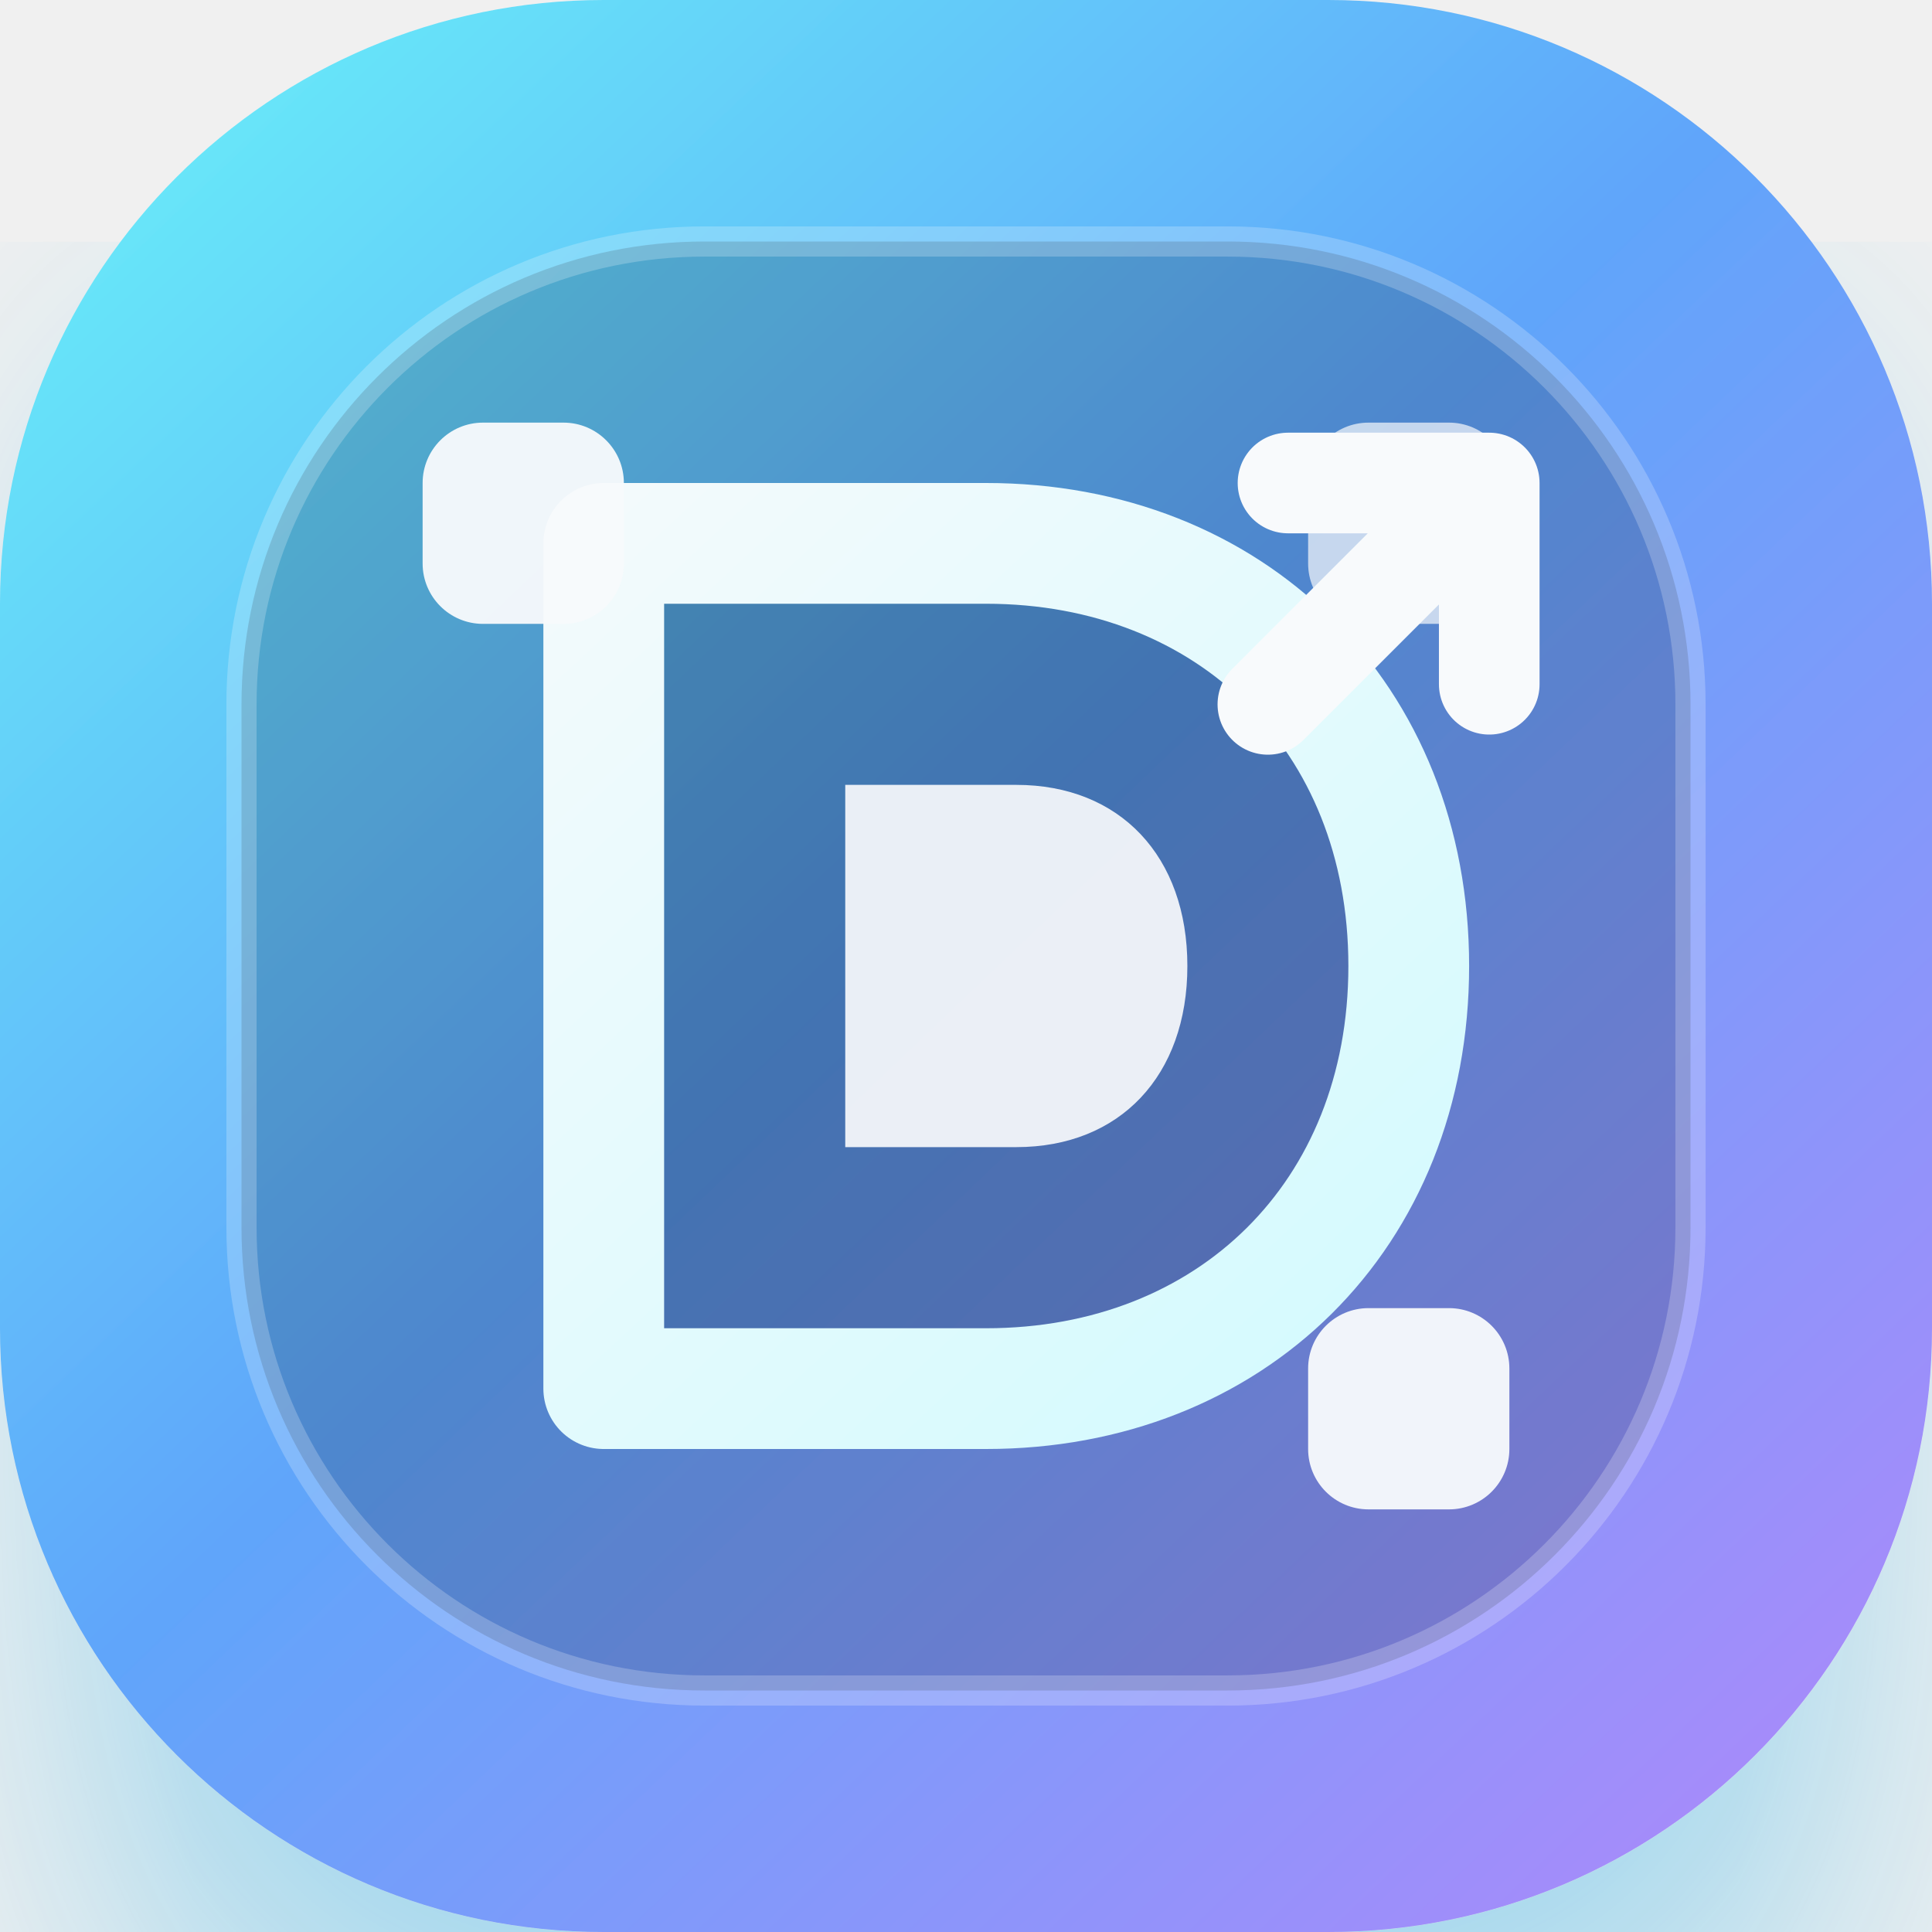
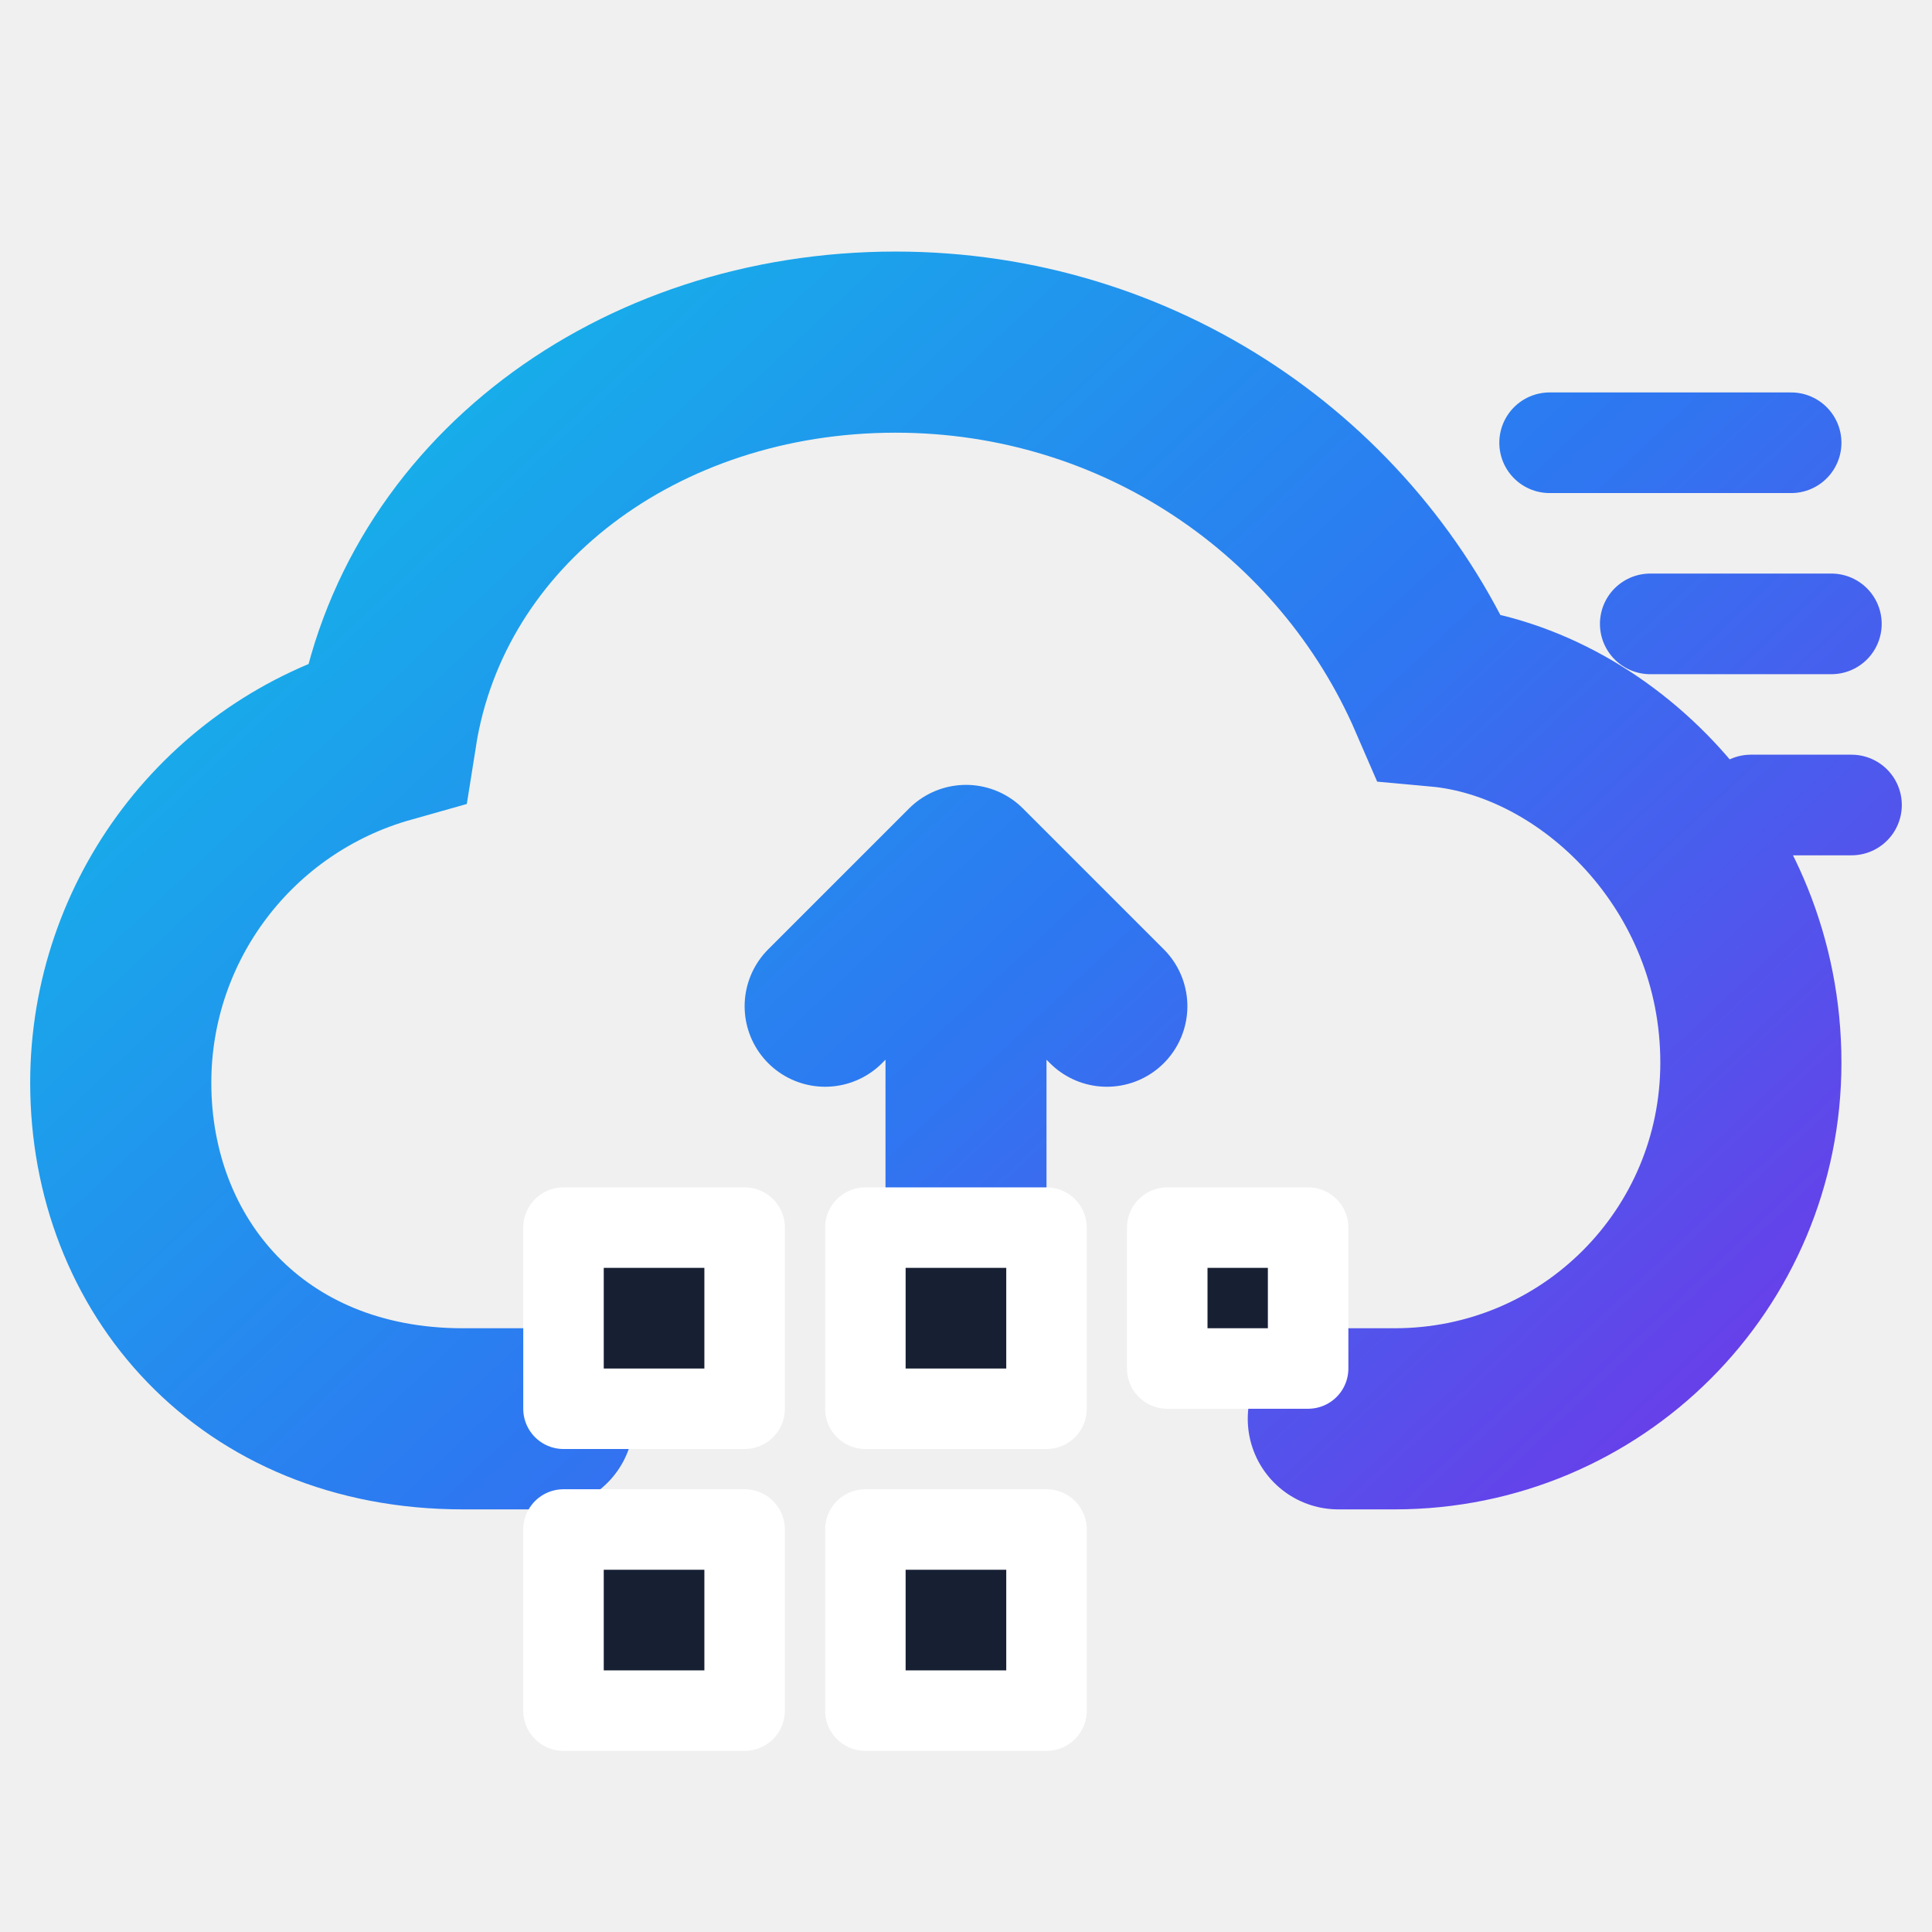
<svg xmlns="http://www.w3.org/2000/svg" width="96" height="96" viewBox="0 0 96 96" fill="none" role="img" aria-label="DropQR">
  <defs>
-     <linearGradient id="bg" x1="8" y1="6" x2="88" y2="90" gradientUnits="userSpaceOnUse">
-       <stop stop-color="#67E8F9" />
-       <stop offset="0.46" stop-color="#60A5FA" />
-       <stop offset="1" stop-color="#A78BFA" />
+     <linearGradient id="g" x1="16" y1="14" x2="80" y2="82" gradientUnits="userSpaceOnUse">
+       <stop stop-color="#12B9E8" />
+       <stop offset=".52" stop-color="#2D78F1" />
+       <stop offset="1" stop-color="#7037E8" />
    </linearGradient>
-     <linearGradient id="stroke" x1="22" y1="20" x2="74" y2="76" gradientUnits="userSpaceOnUse">
-       <stop stop-color="#F8FAFC" />
-       <stop offset="1" stop-color="#CFFAFE" />
-     </linearGradient>
-     <filter id="shadow" x="-18" y="-14" width="132" height="132" filterUnits="userSpaceOnUse" color-interpolation-filters="sRGB">
-       <feDropShadow dx="0" dy="12" stdDeviation="12" flood-color="#0EA5E9" flood-opacity="0.34" />
-     </filter>
  </defs>
-   <rect width="96" height="96" rx="30" fill="url(#bg)" filter="url(#shadow)" />
-   <rect x="12" y="12" width="72" height="72" rx="23" fill="#06111F" fill-opacity="0.20" stroke="white" stroke-opacity="0.22" stroke-width="1.5" />
-   <path d="M30 27H49C61.15 27 70 35.6 70 48C70 60.4 61.15 69 49 69H30V27Z" fill="#06111F" fill-opacity="0.16" stroke="url(#stroke)" stroke-width="6" stroke-linejoin="round" />
-   <path d="M42 39H50.5C55.65 39 59 42.55 59 48C59 53.45 55.65 57 50.5 57H42V39Z" fill="#F8FAFC" fill-opacity="0.92" />
-   <rect x="21" y="21" width="10" height="10" rx="3" fill="#F8FAFC" fill-opacity="0.95" />
-   <rect x="65" y="21" width="10" height="10" rx="3" fill="#F8FAFC" fill-opacity="0.70" />
-   <rect x="65" y="65" width="10" height="10" rx="3" fill="#F8FAFC" fill-opacity="0.95" />
-   <path d="M63 35L74 24M74 24H64M74 24V34" stroke="#F8FAFC" stroke-width="5" stroke-linecap="round" stroke-linejoin="round" />
+   <path d="M27 70.5h-4C12.5 70.5 6 62.9 6 53.8c0-8.1 5.4-15.2 13.2-17.4C21 25 31.7 17 44.5 17c12.1 0 22.5 7.2 27 17.6C79.2 35.3 87 42.8 87 52.8c0 9.8-7.9 17.7-17.7 17.7h-2.8" stroke="url(#g)" stroke-width="9" stroke-linecap="round" />
+   <path d="M48 60V43m0 0-7 7m7-7 7 7" stroke="url(#g)" stroke-width="8" stroke-linecap="round" stroke-linejoin="round" />
+   <path d="M28 61h9v9h-9v-9Zm15 0h9v9h-9v-9Zm-15 15h9v9h-9v-9Zm15 0h9v9h-9v-9Zm15-15h7v7h-7v-7Z" fill="#172033" stroke="#fff" stroke-width="4" stroke-linejoin="round" />
+   <path d="M77 22h12M82 31h9M87 40h5" stroke="url(#g)" stroke-width="5" stroke-linecap="round" />
</svg>
